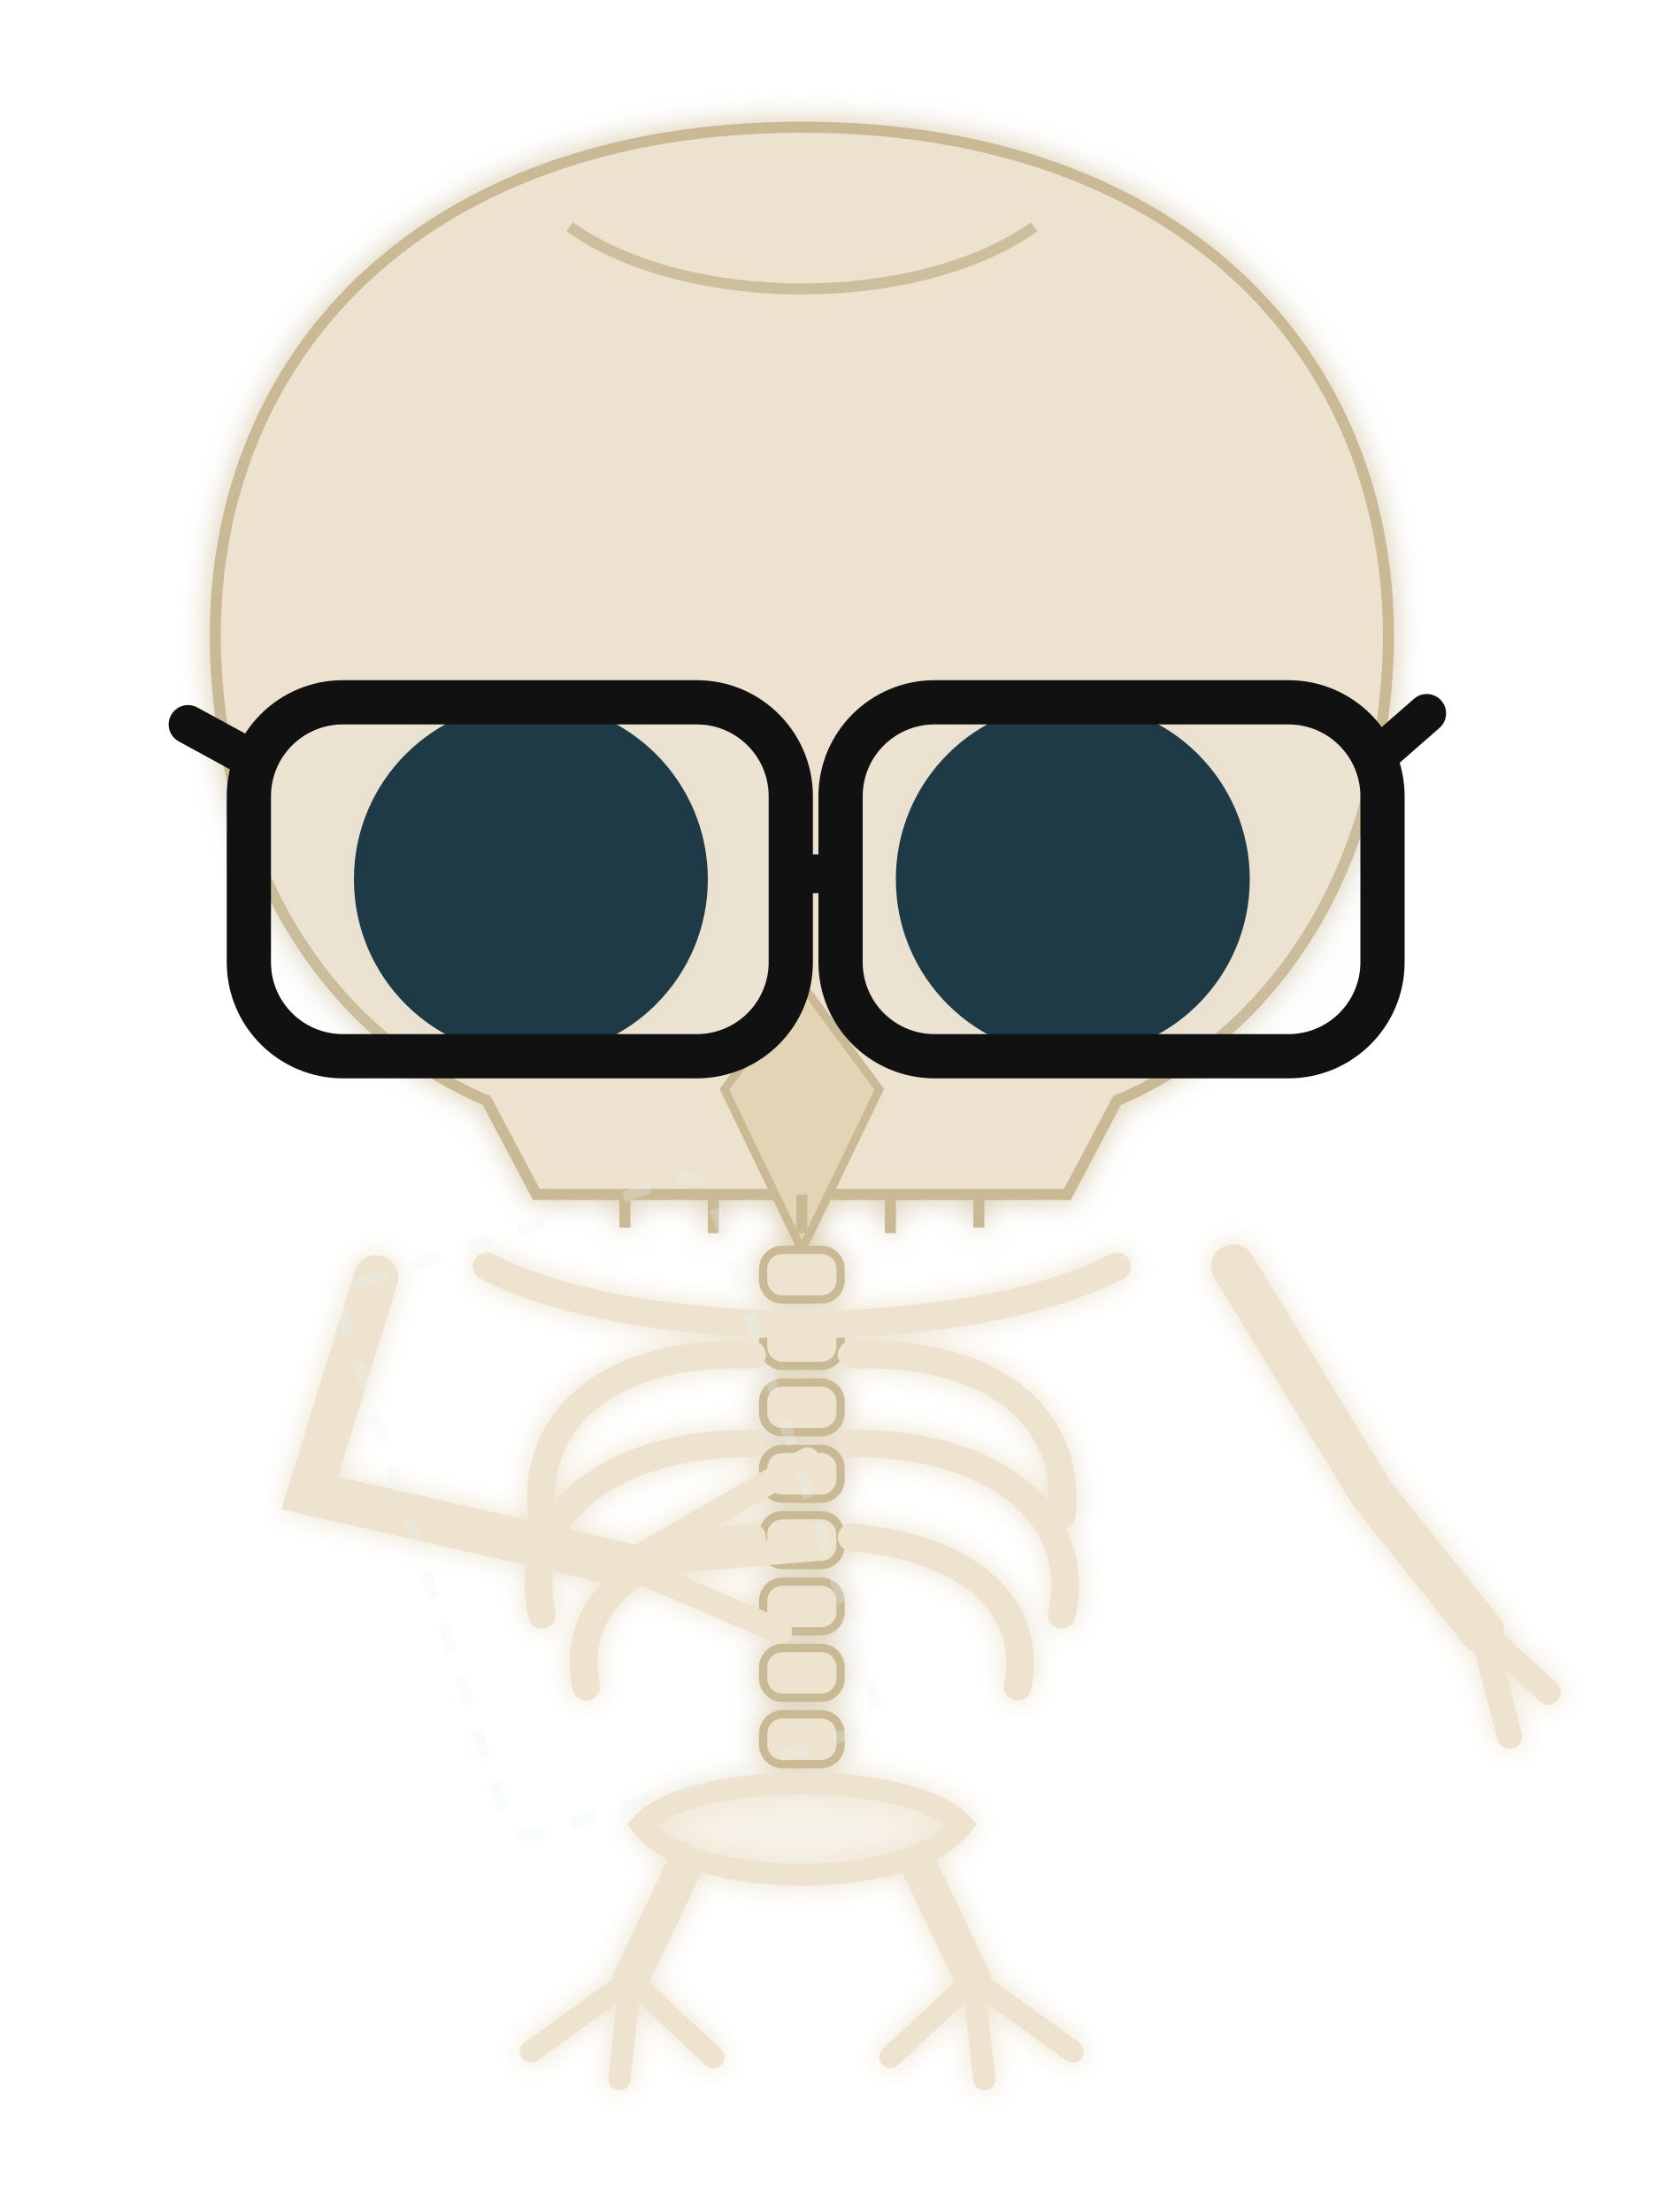
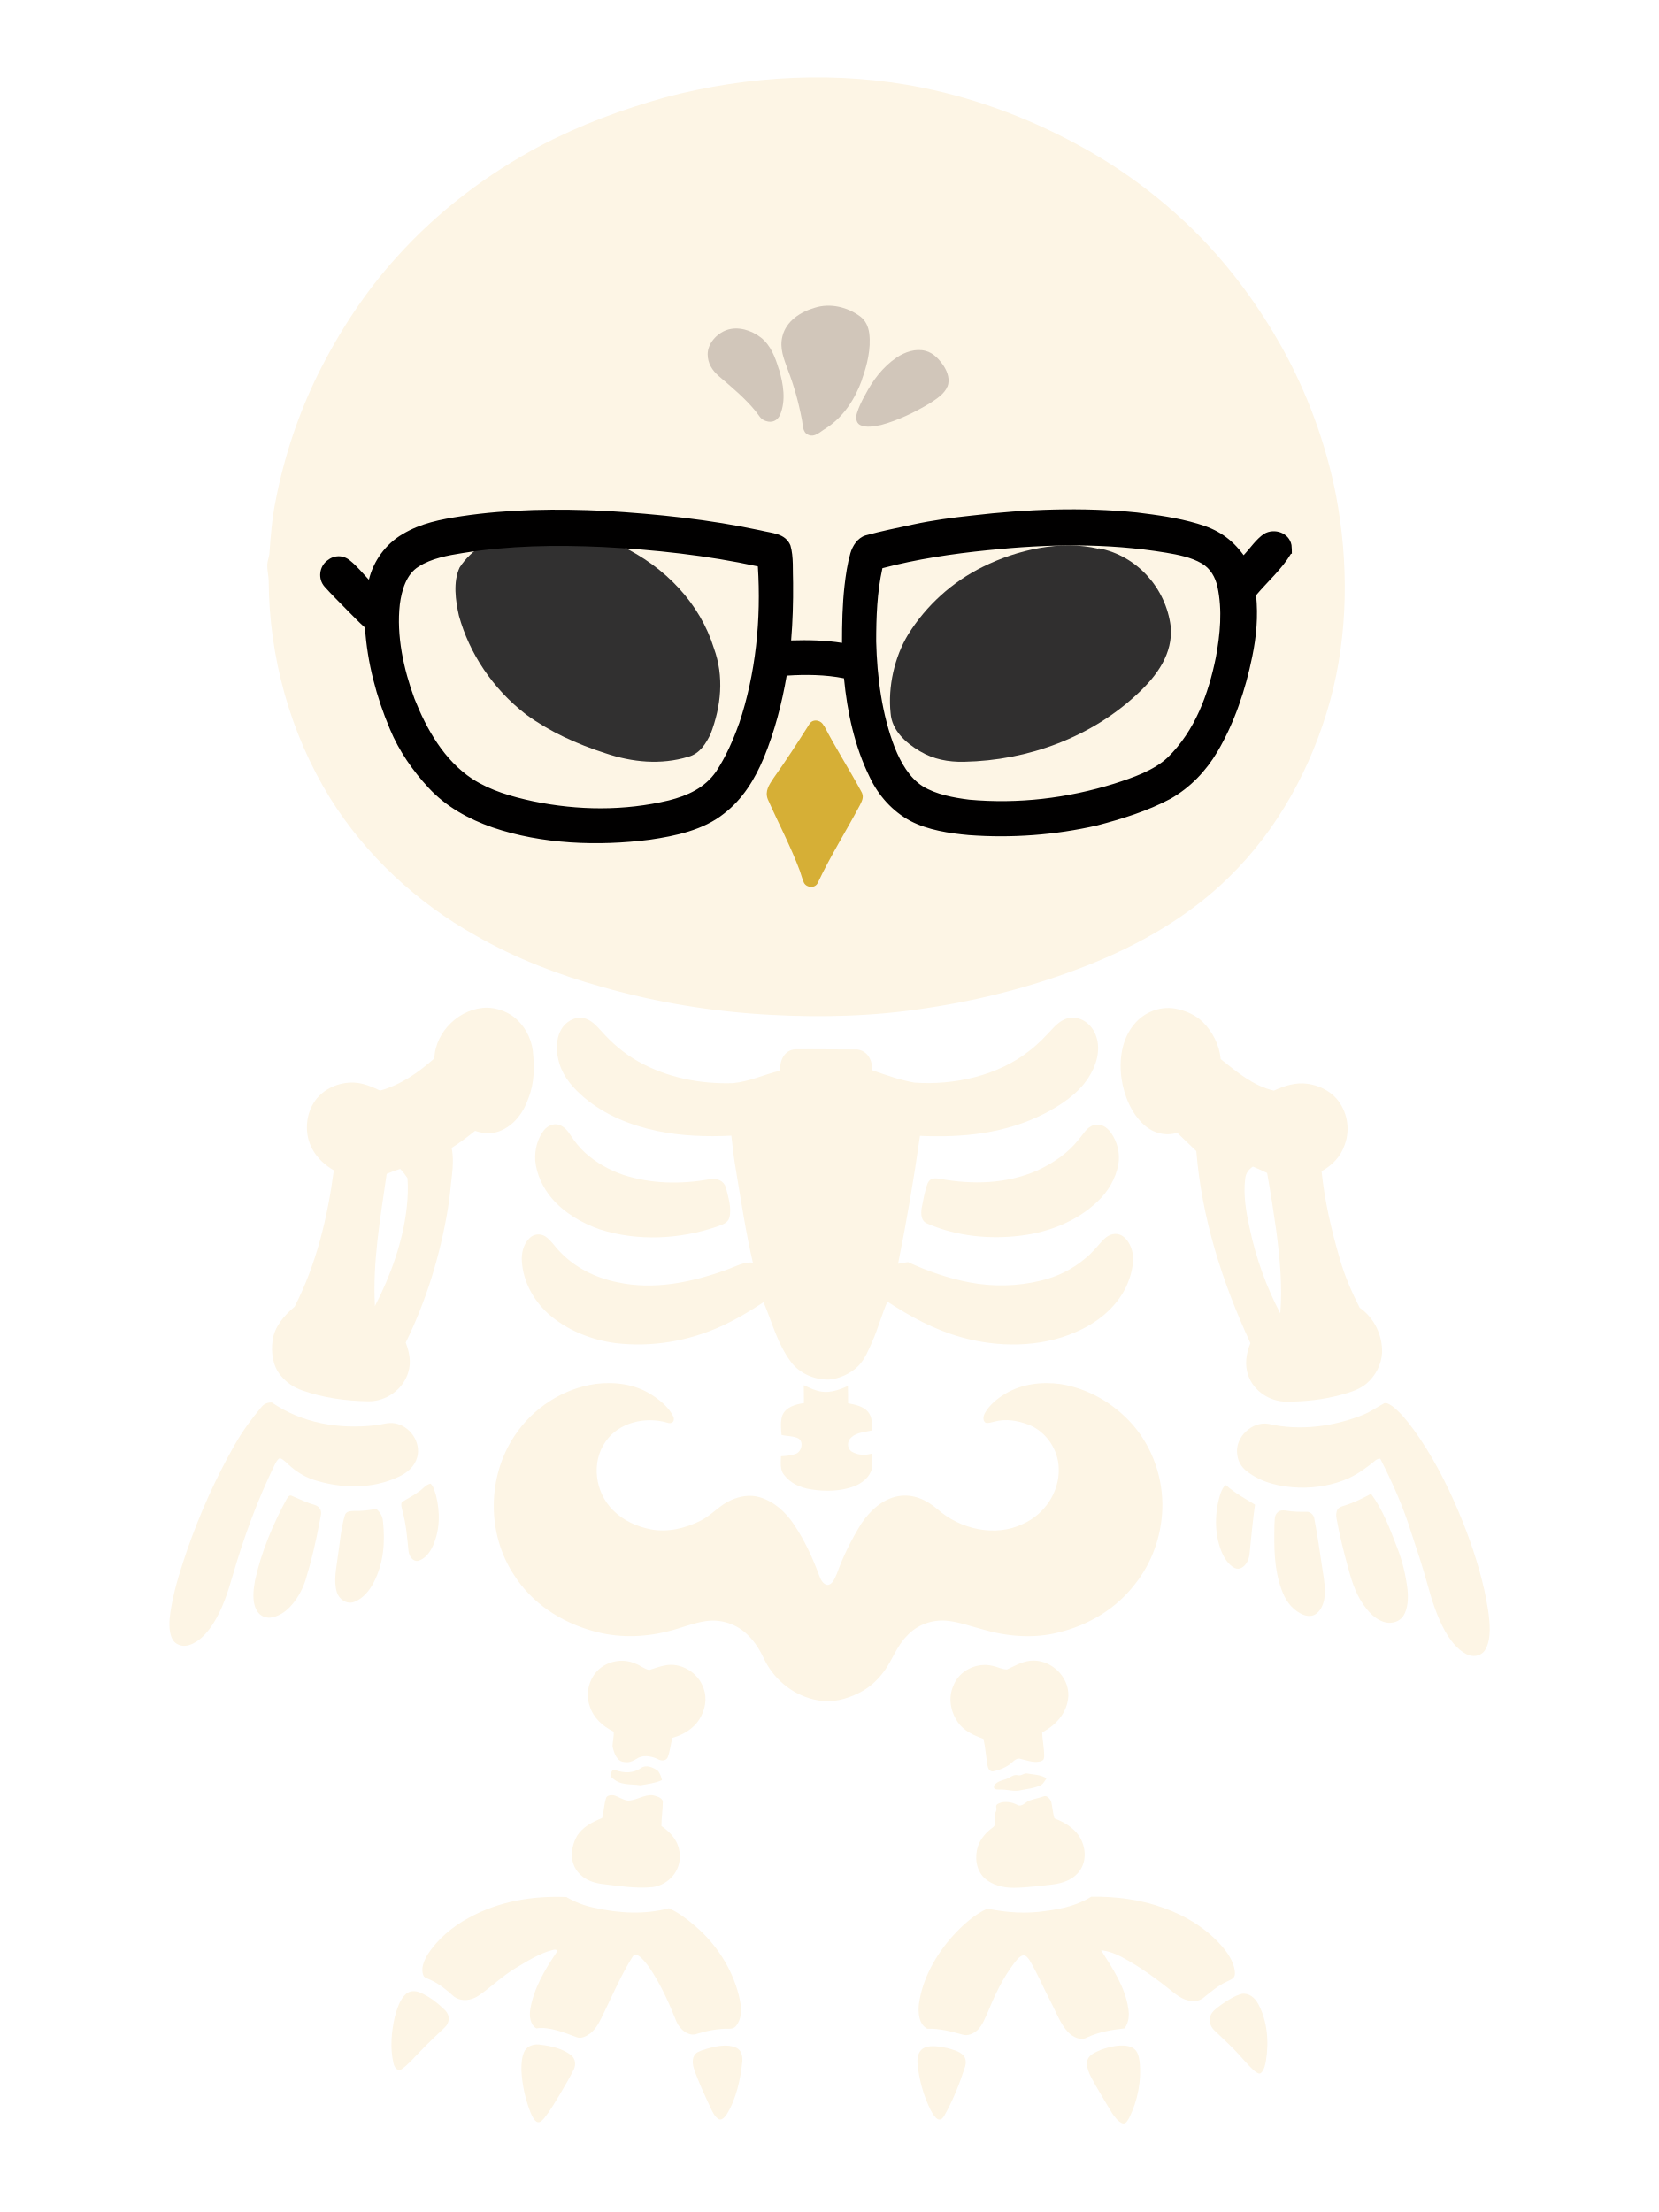
- <svg xmlns="http://www.w3.org/2000/svg" viewBox="0 0 600 800">
-   <defs>
-     <filter id="hglow" x="-20%" y="-20%" width="140%" height="140%">
-       <feGaussianBlur stdDeviation="5" result="b" />
-       <feMerge>
-         <feMergeNode in="b" />
-         <feMergeNode in="SourceGraphic" />
-       </feMerge>
-     </filter>
-   </defs>
-   <g filter="url(#hglow)">
-     <path d="M290 46 C430 46 506 132 502 238 C498 326 452 378 404 398 L386 432 L194 432 L176 398 C128 378 82 326 78 238 C74 132 150 46 290 46 Z" fill="#EDE3CF" fill-opacity=".93" stroke="#C9B994" stroke-width="4" />
-     <path d="M206 82 C248 112 332 112 374 82" fill="none" stroke="#CDBF9E" stroke-width="4" />
-     <circle cx="192" cy="318" r="64" fill="#0d2a38" />
-     <circle cx="388" cy="318" r="64" fill="#0d2a38" />
-     <path d="M290 356 L318 394 L290 452 L262 394 Z" fill="#E2D4B4" stroke="#C9B994" stroke-width="3" />
-     <path d="M226 432 v12 M258 432 v14 M290 432 v14 M322 432 v14 M354 432 v12" stroke="#C9B994" stroke-width="4" />
-     <g fill="#EDE3CF" stroke="#C9B994" stroke-width="3">
-       <rect x="276" y="452" width="28" height="18" rx="7" />
-       <rect x="276" y="476" width="28" height="18" rx="7" />
-       <rect x="276" y="500" width="28" height="18" rx="7" />
-       <rect x="276" y="524" width="28" height="18" rx="7" />
-       <rect x="276" y="548" width="28" height="18" rx="7" />
-       <rect x="276" y="572" width="28" height="18" rx="7" />
-       <rect x="276" y="596" width="28" height="18" rx="7" />
-       <rect x="276" y="620" width="28" height="18" rx="7" />
-     </g>
-     <g fill="none" stroke="#EDE3CF" stroke-linecap="round">
-       <path d="M176 458 C230 486 350 486 404 458" stroke-width="10" />
-       <path d="M272 490 C222 488 192 512 196 548" stroke-width="10" />
-       <path d="M272 522 C220 522 188 548 196 584" stroke-width="10" />
-       <path d="M272 556 C228 560 206 582 212 610" stroke-width="10" />
-       <path d="M308 490 C358 488 388 512 384 548" stroke-width="10" />
-       <path d="M308 522 C360 522 392 548 384 584" stroke-width="10" />
-       <path d="M308 556 C352 560 374 582 368 610" stroke-width="10" />
-       <path d="M136 462 L112 540 L226 566" stroke-width="16" />
-       <path d="M226 566 L292 528 M226 566 L296 560 M226 566 L282 590" stroke-width="9" />
-       <path d="M446 458 L496 540 L536 590" stroke-width="16" />
-       <path d="M536 590 L546 628 M536 590 L560 612" stroke-width="9" />
-       <path d="M232 660 C250 640 330 640 348 660 C330 684 250 684 232 660 Z" stroke-width="8" fill="#EDE3CF" fill-opacity=".3" />
-       <path d="M248 674 L228 716 M332 674 L352 716" stroke-width="13" />
-       <path d="M228 716 L192 742 M228 716 L224 752 M228 716 L258 744 M352 716 L322 744 M352 716 L356 752 M352 716 L388 742" stroke-width="8" />
-     </g>
-   </g>
-   <rect x="150" y="440" width="140" height="210" rx="10" transform="rotate(-18 220 545)" fill="none" stroke="rgba(234,245,242,.28)" stroke-width="4" stroke-dasharray="10 10" />
-   <g fill="rgba(234,245,242,.08)" stroke="#111" stroke-width="16">
-     <rect x="90" y="254" width="196" height="128" rx="34" />
-     <rect x="304" y="254" width="196" height="128" rx="34" />
-   </g>
-   <path d="M286 316 h18 M90 274 l-22 -12 M500 272 l16 -14" stroke="#111" stroke-width="14" stroke-linecap="round" />
+ <svg xmlns="http://www.w3.org/2000/svg" viewBox="254.1 123.7 932.3 1243.1">
+   <path fill-rule="nonzero" fill="rgb(99.2%, 96.1%, 89.8%)" fill-opacity="1" d="M 773 173.1 C 805 179.6 836 191.6 864.4 207.6 C 887.7 220.7 909.1 237.1 927.9 256.1 C 946.2 274.8 961.6 295.9 974.4 318.7 C 988.8 344.6 999.2 372.8 1004.9 402 C 1012.1 439.9 1011.8 480.2 1001.6 517.5 C 991.3 554.7 972.4 589.7 944.7 616.7 C 922.4 638.7 894 654.9 865 666.3 C 836 677.7 805.8 685.6 775 690.2 C 745.9 694.8 716.4 695.6 687 694 C 655.2 692.3 623.6 687.2 593 678.5 C 568.1 671.6 544 662.4 521.5 649.5 C 488.5 631.1 459.6 604.3 439.6 572.2 C 417.1 535.8 405.3 492.7 405.1 450 C 405 447 404.2 444.1 404.3 441 C 404.4 438.9 405.2 437.1 405.5 435 C 406.2 424.9 407 414.9 409 405 C 413.8 380.4 421.7 356.5 432.8 334 C 444.6 310.3 459.3 287.7 477.1 268.1 C 500.1 242.5 527.8 221.5 558.2 205.4 C 580.3 193.8 604 185.1 628 178.4 C 674.9 166 725.4 163.3 773 173.1 " />
+   <path fill-rule="nonzero" fill="rgb(99.2%, 96.1%, 89.8%)" fill-opacity="1" d="M 554.9 776 C 554.5 769.9 556.1 763.5 559.9 758.7 C 561.9 756.4 565.2 754.8 568.2 755.8 C 571.2 756.8 573 759 574.7 761.6 C 577 765.1 579.6 768.5 582.8 771.4 C 588.9 777 596.4 781.2 604.2 783.9 C 620.1 789.1 636.7 789.3 653.1 786.4 C 656.9 785.7 660.7 787.1 662 790.9 C 663.3 796.2 665.4 802.6 664 807.9 C 663.2 811.1 659.8 812 657.1 813 C 636.2 820.2 612.4 821.4 591.2 814.6 C 581.1 811.1 571.1 805.3 564.1 797 C 559.2 791.2 555.6 783.6 554.9 776 " />
+   <path fill-rule="nonzero" fill="rgb(99.2%, 96.1%, 89.8%)" fill-opacity="1" d="M 878.4 760.2 C 882 765.3 883.7 771.8 882.6 778 C 881.1 786.1 876.8 793.4 870.8 799 C 859.3 810 843.5 816.2 827.8 818.1 C 810.4 820.3 791.7 818.5 775.4 811.4 C 771.7 810 771.6 806.3 772 802.9 C 773 798.1 773.7 793.1 775.5 788.5 C 776.9 785.6 779.6 785.7 782.4 786.2 C 800.8 789.5 819.4 789.1 836.8 781.6 C 845.9 777.4 854.3 771.8 860.5 763.8 C 863 761 864.8 757.1 868.8 756 C 872.7 754.8 876.1 757.1 878.4 760.2 " />
+   <path fill-rule="nonzero" fill="rgb(99.2%, 96.1%, 89.8%)" fill-opacity="1" d="M 886.9 847 C 881.1 858.9 870.4 867.3 858.4 872.4 C 838.5 881.1 814.6 881 794 875.1 C 779 870.9 765.7 863.6 752.8 855.2 C 749.6 862.4 747.6 870.2 744.4 877.4 C 742.3 882.2 740.1 887.7 736.4 891.4 C 732.2 895.6 725.9 898.5 720 899 C 712 899.2 703.6 895.7 698.7 889.2 C 690.9 878.8 688.1 867 683.2 855.5 C 675.6 860.6 667.4 865.4 659 869.2 C 640.6 877.5 620.1 880.9 600 878.5 C 586.3 876.7 572.5 871.2 562.1 861.9 C 553.9 854.4 548.3 844.2 547.4 833 C 547 828.2 548.1 823.1 551.6 819.6 C 553.9 817.2 557.6 816.7 560.5 818.5 C 563.7 820.6 566 824.4 568.8 827.2 C 577.4 836.2 588.8 841.8 601 844.3 C 621.6 848.8 642.6 844.4 662.1 837.4 C 666.8 835.8 672.2 832.6 677.2 833.3 C 673.2 816.2 670.7 799.2 667.8 782 C 666.6 775.3 665.8 768.6 665.1 761.9 C 651.3 762.6 637.1 762.1 623.5 759.3 C 608.5 756.1 594.3 750.5 582.4 740.5 C 576.3 735.3 571 729.4 568.5 721.5 C 566.6 715.4 566.2 708.2 569.4 702.4 C 571.7 698.1 577 694.8 582 695.8 C 586.3 696.8 589.1 699.9 591.9 703 C 598 709.9 604.9 715.8 612.9 720.3 C 629 729.3 647.7 733 666 732.4 C 675.5 731.5 683.5 727.5 692.5 725.4 C 692.2 719.8 694.8 713.8 701 713.4 C 712.6 713.3 724.4 713.5 736 713.5 C 741.7 714.3 744.6 719.7 744.1 725.1 C 751.8 727.8 760 730.7 768 732.1 C 790.4 733.7 815.2 728.2 833 713.9 C 837.7 710.3 841.7 706 845.7 701.7 C 848.8 698.4 852.2 695.6 857 695.6 C 863.2 695.7 868.2 700.3 870.1 706 C 872.9 714 870.1 722.8 865.6 729.6 C 859.9 738.4 850.1 744.9 840.9 749.6 C 819 760.7 795.3 763.1 771.1 762 C 767.7 786.1 763.6 810.1 758.8 833.9 C 760.7 833.7 762.5 833.2 764.4 833 C 775.5 838.1 786.9 842.1 799 844.4 C 812.2 846.9 826 846.6 839 843.4 C 848.3 841.2 856.7 837.1 864 830.9 C 867.7 828 870.6 824.3 873.8 820.8 C 876.3 818.1 879.8 816.2 883.5 817.6 C 887.5 819.1 889.9 824 890.6 828 C 891.5 834.4 889.6 841.2 886.9 847 " />
+   <path fill-rule="nonzero" fill="rgb(99.2%, 96.1%, 89.8%)" fill-opacity="1" d="M 589 901.4 C 599.8 900.1 611.2 901.6 620.4 907.6 C 625.1 910.6 630.2 914.8 632.6 920 C 633.4 922.7 631.6 924.1 629 923.2 C 617 919.7 602.1 922.9 594.6 933.6 C 586.1 945.4 588.5 962.4 598.6 972.4 C 604.3 978.2 612.1 981.7 620 983.2 C 629.4 985 639.6 982.5 648 978.2 C 654.4 974.9 658.4 969.6 665 966.7 C 670 964.5 675.6 963.5 681 965.1 C 689.3 967.6 695.7 973.5 700.4 980.6 C 706.3 989.4 710.7 999 714.4 1008.9 C 715.2 1011.1 716.4 1013.9 719 1014.4 C 722.1 1014.3 723.3 1010.4 724.4 1008.1 C 727.9 998.3 732.6 988.9 738.1 980 C 742.9 972.8 750.1 966 759 964.5 C 767.4 963.1 774.8 966.6 781 971.9 C 793.7 983.1 813.4 987.7 829 980.1 C 841.1 974.7 849.5 962.3 849.1 949 C 848.9 938.4 842 928.1 832 924.3 C 825.9 922 819.4 920.9 813 922.6 C 811.4 922.9 809.5 923.8 807.9 923.2 C 806.2 921.9 806.7 919.5 807.6 917.8 C 810.1 913.3 814.6 909.6 819 907 C 828.2 901.4 839.5 900.1 850 901.5 C 865.8 904 880.1 912.4 890.6 924.3 C 902 937.4 907.9 954.8 907.3 972 C 906.7 987.2 901.4 1002.1 891.9 1014 C 881.3 1027.8 865.9 1037 849 1041.1 C 835 1044.7 819.8 1043.4 806 1039.3 C 799.5 1037.6 792.7 1035.1 786 1034.5 C 777.8 1033.8 769.5 1036.8 763.9 1042.9 C 757.9 1048.9 755.8 1056.3 750.9 1063 C 747.2 1068 742.6 1072.2 737 1075 C 729.6 1078.7 721.8 1080.8 713.5 1079.2 C 700.8 1076.9 689.9 1068.5 684 1057 C 681.5 1051.7 678.7 1046.7 674.4 1042.6 C 668.4 1036.5 659.5 1033.5 651 1034.7 C 643.6 1035.7 636.4 1038.9 629 1040.6 C 615.2 1044 600.7 1044.2 587 1040.2 C 569.2 1035.2 553.1 1024.7 543.1 1009 C 527.6 985.7 527.8 953.6 543.4 930.4 C 553.7 914.9 570.5 904 589 901.4 " />
+   <path fill-rule="nonzero" fill="rgb(99.2%, 96.1%, 89.8%)" fill-opacity="1" d="M 705.8 902.1 C 709.1 903.7 712.3 905.3 716 905.8 C 720.9 906.5 726.2 904.6 730.6 902.6 C 730.7 905.9 730.7 909.1 730.7 912.3 C 734.7 913.1 739.1 913.9 741.9 917.1 C 744.4 920.1 744.2 924 744 927.6 C 740.1 928.5 735.5 928.7 732.5 931.5 C 730.1 933.5 730 937.5 732.6 939.4 C 736.1 941.5 740.1 941.7 744 940.6 C 744.2 943.4 744.5 946.3 744.1 949 C 742.9 953.9 738.5 957.3 734 959 C 726.5 961.8 717.8 962 710 960.7 C 703.9 959.8 698.4 957.4 694.6 952.4 C 692.4 949.7 692.9 945.4 693 942.1 C 695.8 941.9 698.9 941.7 701.6 940.6 C 704.6 939.2 705.8 934.3 703 932.2 C 700.2 930.6 696.4 930.9 693.3 930.1 C 693 926.5 692.6 922.4 693.8 919 C 695.9 914.3 701.2 912.9 705.9 912.2 C 705.9 908.8 705.8 905.4 705.8 902.1 " />
+   <path fill-rule="nonzero" fill="rgb(99.2%, 96.1%, 89.8%)" fill-opacity="1" d="M 482.7 802 C 480.6 821.4 473.7 840.4 464.8 857.7 C 463.4 832.8 467.9 808 471.4 783.4 C 473.9 782.3 476.4 781.4 479 780.6 C 480.6 782.2 481.8 783.9 483.1 785.8 C 483.5 791.2 483.3 796.7 482.7 802 M 542.9 695.2 C 538.8 692.1 533.1 690.1 528 690 C 512.8 689.9 498.7 703.3 498.2 718.5 C 489.1 726.5 479.5 733.3 467.7 736.6 C 463.1 734.4 458.1 732.3 453 732.1 C 444.7 731.8 436.2 735.4 431.3 742.1 C 425.7 749.9 425 761 429.6 769.4 C 432.4 774.6 436.7 778.5 441.7 781.4 C 438.2 807.9 431.9 834.1 419.7 858 C 413.9 862.9 408.3 869.2 407.3 877 C 406.3 883.7 407.4 891.7 412.1 897 C 415.2 900.8 419.4 903.5 424 905.1 C 435.8 909.3 448.6 911 461 911.2 C 471 911.4 480.6 904.6 483.5 895 C 485.3 889.3 484.2 883.7 482.1 878.2 C 493.7 854.6 501.5 829 505.8 803 C 506.9 796.7 507.3 790.4 508.1 784 C 508.7 779 508.9 773.7 507.9 768.8 C 512.5 765.9 516.8 762.6 521.1 759.2 C 526 760.9 531.2 761.1 536 758.9 C 543.5 755.4 548.4 748.7 551 741 C 554.5 732.3 554.5 723.2 553.5 714 C 552.5 706.6 548.7 699.8 542.9 695.2 " />
+   <path fill-rule="nonzero" fill="rgb(99.2%, 96.1%, 89.8%)" fill-opacity="1" d="M 418 964.3 C 421 965.5 423.9 967 427 968.1 C 429.1 969.1 432.4 969.3 433.7 971.3 C 435.4 973.5 434.1 976.1 433.8 978.5 C 431.7 989.8 429.1 1001 425.7 1012 C 423.9 1017.4 420.9 1022.8 416.9 1026.9 C 414 1029.9 410.2 1032.3 406 1032.8 C 402.6 1033.1 399.4 1031.2 398 1028 C 395.7 1023.3 396.5 1017 397.4 1012 C 400.9 995.9 407.4 980.5 415.2 966.1 C 416 965.1 416.5 963.7 418 964.3 " />
+   <path fill-rule="nonzero" fill="rgb(99.2%, 96.1%, 89.8%)" fill-opacity="1" d="M 465.5 971.6 C 467.6 973.4 469.1 975.7 469.3 978.5 C 470.6 990.3 469.7 1002.3 464.1 1013 C 461.7 1017.7 458.1 1022.1 453 1024 C 448.9 1025.4 444.6 1022.5 443.4 1018.5 C 441.4 1012 443.2 1004.6 444 998 C 445.2 990.4 445.7 982.3 448 975 C 448.8 972.9 451.1 972.9 453 972.8 C 457.2 972.9 461.4 972.5 465.5 971.6 " />
+   <path fill-rule="nonzero" fill="rgb(99.2%, 96.1%, 89.8%)" fill-opacity="1" d="M 496.1 957.5 C 497.8 959 498.4 961.9 499.1 964 C 501.5 973.4 501.4 983.4 497.4 992.4 C 495.8 996 493 999.9 488.9 1000.9 C 485.9 1001.2 484.1 998.2 483.7 995.5 C 482.9 987.9 482.4 980.4 480.3 973 C 480 971.4 479.2 969.4 479.9 967.9 C 482.9 965.9 486.2 964.4 489.1 962.2 C 491.4 960.9 493.5 957.8 496.1 957.5 " />
+   <path fill-rule="nonzero" fill="rgb(99.2%, 96.1%, 89.8%)" fill-opacity="1" d="M 406.9 911.9 C 424 923.6 444.7 927 465 924.7 C 468.7 924.3 472.4 922.9 476 923.6 C 484.4 925 490.8 934.1 488.6 942.5 C 487.1 948 482.9 951.4 478 953.7 C 462.8 960.7 445.7 960.3 430 955.2 C 424.1 953.2 419.1 949.7 414.7 945.3 C 413.7 944.6 412.4 943.1 411.1 943.3 C 410 943.9 409.2 945.5 408.6 946.6 C 398.8 966.6 391.1 987.6 384.9 1009 C 382.2 1018.4 379 1028.4 373.6 1036.6 C 370.8 1040.9 367.1 1045.2 362.4 1047.4 C 359.5 1048.8 356.4 1049.2 353.5 1047.5 C 351.1 1046.1 350.2 1043.5 349.7 1041 C 348.8 1036.2 349.6 1030.8 350.5 1026 C 352.4 1015.3 355.9 1004.7 359.4 994.4 C 366.5 974.2 375.2 954.6 385.8 936 C 390.2 928.2 395.5 921 401.2 914.2 C 402.7 912.5 404.6 911.8 406.9 911.9 " />
+   <path fill-rule="nonzero" fill="rgb(99.2%, 96.1%, 89.8%)" fill-opacity="1" d="M 973.6 861.8 C 965.7 846.8 959.9 830.6 956.4 814 C 954.4 805 952.7 795.2 953.9 786 C 954.2 783 955.8 780.9 958.2 779.3 C 961 780.4 963.5 781.6 966.2 782.9 C 968.1 793.6 969.8 804.3 971.3 815 C 973.3 830.4 974.9 846.3 973.6 861.8 M 1018.2 858.6 C 1013.7 849.7 1009.7 840.6 1007 831 C 1002.3 815 998.5 798.5 996.8 781.9 C 1002.8 778.6 1007.6 773.6 1009.8 767 C 1013.1 758.2 1011.2 748 1005.1 741 C 1001 736.4 994.9 733.6 989 732.8 C 982.4 731.8 975.9 733.9 970 736.6 C 958.4 734 949.2 726.1 940.1 718.9 C 939.4 711.1 935.6 703.5 930 698 C 925.8 693.9 920.2 691.6 914.5 690.5 C 905.9 689 896.9 692.6 891.4 699.4 C 884.4 707.8 882.9 719.5 884.4 730 C 885.8 739.4 889.9 749.5 897.1 755.9 C 902.2 760.5 909 762.3 915.7 760.3 C 919.3 763.7 922.8 767.2 926.4 770.6 C 929.5 808.4 940.9 844.1 956.8 878.5 C 954.4 884.5 953.4 890.8 955.7 897 C 958.9 905.7 967.9 911.4 977 911.4 C 987.5 911.4 997.9 910.3 1008 907.5 C 1013 906.1 1018.1 904.6 1022.1 901.2 C 1027.1 896.9 1030.4 890.6 1030.8 884 C 1031.1 874.1 1026.4 864.3 1018.2 858.6 " />
+   <path fill-rule="nonzero" fill="rgb(99.2%, 96.1%, 89.8%)" fill-opacity="1" d="M 972.4 973.3 C 974.5 971.6 978.4 973.1 981 973.1 C 983.7 973.4 986.3 973.2 989 973.3 C 990.6 973.5 992.1 974.9 992.6 976.5 C 994.4 985.9 995.8 995.4 997.2 1005 C 998.1 1010.7 999.3 1017.3 998.2 1023 C 997.5 1026.1 995.9 1029.5 993 1031.1 C 990.4 1032.5 987.3 1031.7 984.9 1030.4 C 979.5 1027.5 976.3 1022.6 974.3 1017 C 970 1005.1 970.1 993.4 970.3 981 C 970.6 978.2 969.9 975.3 972.4 973.3 " />
+   <path fill-rule="nonzero" fill="rgb(99.2%, 96.1%, 89.8%)" fill-opacity="1" d="M 1024.4 963.3 L 1024.6 963.2 C 1031.1 971.9 1035.3 983 1039.1 993 C 1042.2 1000.7 1044.1 1008.8 1045.1 1017 C 1045.6 1021.8 1045.4 1027.7 1042.7 1031.9 C 1040.6 1035 1036.6 1036.2 1033 1035.5 C 1028.6 1034.6 1024.9 1031.4 1022.1 1027.9 C 1016.6 1021.1 1014 1013.3 1011.8 1005 C 1009.2 995.8 1006.9 986.4 1005.2 977 C 1004.9 975.3 1004.9 973.5 1005.8 971.9 C 1006.8 970.5 1008.5 970.2 1010 969.7 C 1015.1 968.1 1019.7 965.8 1024.4 963.3 " />
+   <path fill-rule="nonzero" fill="rgb(99.2%, 96.1%, 89.8%)" fill-opacity="1" d="M 943.1 958.3 C 948 962.8 953.7 965.8 959.4 969.3 C 958.3 976.8 957.6 984.4 956.8 992 C 956.4 995.6 956.6 999.3 954.4 1002.4 C 952.9 1004.5 950.6 1006.1 948 1004.9 C 944.3 1003 942 999.1 940.5 995.5 C 936.4 985.2 936.7 973.4 940 963 C 940.7 961.3 941.4 959.2 943.1 958.3 " />
+   <path fill-rule="nonzero" fill="rgb(99.2%, 96.1%, 89.8%)" fill-opacity="1" d="M 1032 912.3 C 1033.6 911.8 1035.6 913.3 1036.9 914.2 C 1041.3 917.7 1045 922.3 1048.3 926.8 C 1058.6 940.9 1066.9 956.9 1073.7 973 C 1079.7 987.2 1084.8 1002 1088.2 1017 C 1089.8 1024.5 1091.3 1032.3 1091.3 1040 C 1091.2 1043.8 1090.6 1048.2 1088.4 1051.4 C 1085.9 1054.7 1081.5 1055.1 1078 1053.2 C 1072.8 1050.5 1068.8 1045 1066 1040 C 1061.6 1031.9 1058.7 1022.9 1056.3 1014 C 1053.6 1004.2 1050.4 994.6 1047.2 985 C 1042.8 970.7 1036.6 956.8 1029.8 943.5 C 1028.9 943.4 1028 943.7 1027.2 944.3 C 1022.5 948.2 1017.7 951.8 1012.1 954.4 C 1003.4 958.3 993.6 960 984 959.7 C 973.5 959.3 963 957 954.6 950.4 C 951.6 948 949.8 944.8 949.4 941 C 948 931.5 957.6 922.3 967 923.9 C 984.6 928 1003.9 925.4 1020.6 918.6 C 1024.6 916.9 1028.1 914.4 1032 912.3 " />
+   <path fill-rule="nonzero" fill="rgb(99.2%, 96.1%, 89.8%)" fill-opacity="1" d="M 599 1132.6 C 601.6 1133.3 604.2 1135.3 607 1135.6 C 611.5 1135.6 616.4 1132 621 1132.6 C 622.9 1133.1 626.1 1133.8 626.6 1136 C 626.6 1140.6 625.8 1145.3 625.8 1149.9 C 631.4 1153.7 635.8 1158.9 636.1 1166 C 636.8 1175.1 629.8 1182.9 621 1184.2 C 611.5 1185.2 601.4 1183.5 592 1182.4 C 586.2 1181.6 580.9 1179.2 577.7 1174.1 C 574.2 1168.5 575.2 1160.9 578.4 1155.4 C 581.7 1150.3 587 1147.6 592.5 1145.4 C 593.5 1141.8 593.5 1138 594.6 1134.5 C 594.9 1132.6 597.4 1132.4 599 1132.6 " />
+   <path fill-rule="nonzero" fill="rgb(99.2%, 96.1%, 89.8%)" fill-opacity="1" d="M 614.2 1117.4 C 617.2 1115.1 621.4 1117 624 1119 C 625 1120.5 625.8 1122.3 626.1 1124.1 C 622.4 1125.8 618 1126.3 614 1127 C 607.9 1126.1 603 1127.3 598.1 1122.8 C 596.3 1121.8 597.9 1117.2 600 1118.5 C 604.9 1120.2 609.8 1120.3 614.2 1117.4 " />
+   <path fill-rule="nonzero" fill="rgb(99.2%, 96.1%, 89.8%)" fill-opacity="1" d="M 611.1 1058.6 C 613.8 1059.5 616.2 1061.7 619 1062.2 C 621.9 1061.3 624.6 1060.2 627.5 1059.7 C 636.7 1057.6 646.6 1063.7 649.5 1072.5 C 651.7 1078.5 650.3 1084.8 647.1 1090 C 643.7 1095.3 638 1098.7 632 1100.3 C 631 1103.8 630.7 1107.6 629.4 1111.1 C 628.6 1113.2 626.3 1113.4 624.4 1112.6 C 621.2 1110.9 616.6 1109.8 613.1 1111.4 C 610.4 1112.9 608.3 1114.5 605 1113.9 C 600.6 1113.7 599.1 1108.6 598.3 1105 C 598.5 1102.3 599.1 1099.6 599 1096.9 C 592.8 1093.8 587.7 1089.3 585.5 1082.5 C 582.8 1074.9 585.4 1065.7 591.9 1060.8 C 597.4 1056.8 604.9 1055.8 611.1 1058.6 " />
+   <path fill-rule="nonzero" fill="rgb(99.2%, 96.1%, 89.8%)" fill-opacity="1" d="M 490.5 1243.6 C 495.7 1245.9 500.4 1249.6 504.4 1253.6 C 507.1 1256.4 506.8 1260.4 504.1 1263 C 499.3 1267.6 494.4 1272.1 489.9 1276.9 C 486.6 1280.2 483.5 1284 479.7 1286.6 C 477.1 1287.9 475.6 1285.1 475.2 1283 C 473.2 1274.6 474.1 1265.4 476 1257 C 477.2 1252.7 478.8 1247.3 482.2 1244.3 C 484.6 1242.2 487.7 1242.4 490.5 1243.6 " />
+   <path fill-rule="nonzero" fill="rgb(99.2%, 96.1%, 89.8%)" fill-opacity="1" d="M 558 1272.8 C 563.8 1273.5 570.5 1275 575.2 1278.8 C 577.5 1280.8 577.8 1283.9 576.6 1286.6 C 574.2 1291.4 571.4 1296.2 568.6 1300.9 C 565.9 1305.3 563.3 1309.9 560 1314 C 559 1315.1 557.6 1316.9 555.9 1316.2 C 554.1 1315.2 553.1 1312.8 552.3 1311 C 549.3 1303.5 547.5 1295.1 547.1 1287 C 547.1 1283.4 547.3 1279.1 549.1 1276 C 550.9 1273.1 554.8 1272.2 558 1272.8 " />
+   <path fill-rule="nonzero" fill="rgb(99.2%, 96.1%, 89.8%)" fill-opacity="1" d="M 656.5 1273.8 C 660.2 1273.1 664.7 1272.9 668.1 1274.6 C 670.9 1276.1 671.4 1279.1 671.3 1282 C 670.2 1292.4 667.9 1303.2 662.4 1312.1 C 661.4 1313.4 659.9 1315.4 658.1 1314.7 C 655.7 1313.3 654.4 1310.3 653.3 1308 C 650 1300.8 646.5 1293.5 644 1286 C 643.1 1282.8 642.9 1279.1 646 1277.1 C 649.2 1275.4 653 1274.6 656.5 1273.8 " />
+   <path fill-rule="nonzero" fill="rgb(99.2%, 96.1%, 89.8%)" fill-opacity="1" d="M 572.4 1189.8 C 577.2 1192.6 582.5 1194.7 588 1195.8 C 601.7 1198.9 616.3 1199.8 630 1196.1 C 635.2 1198.4 640 1202 644.3 1205.7 C 656.4 1215.8 665.4 1229.7 669.3 1245 C 670.6 1250.5 671.6 1256.3 668.4 1261.3 C 667.3 1263.1 666.1 1263.8 664 1263.8 C 657.8 1263.7 651.9 1264.8 646 1266.6 C 641.2 1268.6 636.1 1264.1 634.3 1259.9 C 630.6 1250.6 626.6 1241.5 621.3 1232.9 C 619.2 1229.5 616.8 1226 613.7 1223.3 C 612.2 1222.2 610.7 1221.4 609.5 1223.5 C 603.4 1233.2 598.6 1244.3 593.6 1254.6 C 591.5 1258.8 589.5 1263.7 585.6 1266.6 C 583.5 1268.1 580.6 1269.6 578 1268.5 C 571.2 1266 562.9 1262.5 555.5 1263.6 C 552 1261.5 551.5 1256.6 552.1 1253 C 554 1241.2 560.2 1230.8 566.8 1221 C 568 1219.1 565.7 1219.2 564.5 1219.6 C 557.3 1221.4 550.3 1225.9 543.9 1229.7 C 536.4 1234.2 530.2 1240.3 523.1 1245.2 C 518.9 1248 513.4 1248.8 509.2 1245.7 C 505.1 1242 501 1238.6 495.9 1236.3 C 494.7 1235.7 492.7 1235.3 492.1 1234 C 490.4 1230.1 492.3 1225.7 494.3 1222.3 C 499.9 1213.5 508.4 1206.4 517.5 1201.5 C 534.4 1192.2 553.3 1189 572.4 1189.8 " />
+   <path fill-rule="nonzero" fill="rgb(99.2%, 96.1%, 89.8%)" fill-opacity="1" d="M 841 1133.1 C 842.6 1132.7 844.2 1134.7 844.8 1136 C 845.6 1139.1 845.7 1142.5 846.7 1145.6 C 852.1 1147.7 857.2 1150.6 860.5 1155.5 C 864.3 1161.3 865 1169.2 860.9 1175 C 857.4 1179.9 851.8 1181.9 846 1182.7 C 838.7 1183.5 831.4 1184.5 824 1184.6 C 818.1 1184.7 811.4 1183.1 807.1 1178.9 C 802.6 1174.4 801.8 1167.4 803.6 1161.5 C 805.2 1156.8 808.4 1153.3 812.4 1150.4 C 814.5 1148.5 812.1 1144.3 813.7 1142 C 814.1 1141.1 814.2 1140.1 813.9 1139 C 813.8 1137.4 815.9 1137 817 1136.6 C 820.1 1136 823.2 1136.6 826 1138.1 C 828.5 1139.3 830.4 1136.4 832.5 1135.6 C 835.3 1134.6 838.2 1134.1 841 1133.1 " />
+   <path fill-rule="nonzero" fill="rgb(99.2%, 96.1%, 89.8%)" fill-opacity="1" d="M 826 1121.3 C 828 1121.8 829.1 1120.4 830.9 1120.3 C 834.6 1121 839 1120.9 842.2 1123.1 C 841.1 1124.8 840.1 1126.7 838.1 1127.4 C 834.9 1128.6 831.4 1129.1 828 1129.7 C 824 1130.8 820.2 1129.2 816 1129.4 C 814.2 1129.3 811.9 1129.6 812.9 1126.9 C 814.6 1124.8 817 1124.3 819.5 1123.5 C 821.9 1122.7 823.4 1120.8 826 1121.3 " />
+   <path fill-rule="nonzero" fill="rgb(99.2%, 96.1%, 89.8%)" fill-opacity="1" d="M 833 1057 C 844.2 1055.8 855 1065.6 854.5 1077 C 853.8 1086.4 847.7 1093 839.8 1097.3 C 839.9 1101.9 841 1106.4 840.9 1111 C 840.8 1112.6 840.1 1113.2 838.6 1113.6 C 834.5 1114.5 830.8 1112.8 827 1112 C 825.4 1111.9 824.1 1113 823 1114 C 820.1 1116.8 815.9 1118.4 812 1119.2 C 810.1 1119.1 809.4 1117.6 809.1 1116 C 808.2 1111 807.9 1105.9 806.8 1100.9 C 801.2 1098.9 796 1096.6 792.4 1091.6 C 788.3 1085.6 786.8 1077.8 789.9 1071 C 793.1 1062.4 803.3 1057.7 812 1059.9 C 814.6 1060.4 817.3 1061.9 820 1061.9 C 824.4 1059.9 828.1 1057.6 833 1057 " />
+   <path fill-rule="nonzero" fill="rgb(99.2%, 96.1%, 89.8%)" fill-opacity="1" d="M 774 1274.3 C 777.8 1272.9 782.6 1273.9 786.5 1274.7 C 789.4 1275.5 793.2 1276.4 795.4 1278.7 C 797 1280.4 797.1 1282.7 796.5 1285 C 793.4 1294.6 789.7 1304 784.7 1312.8 C 783.9 1314 783 1315.3 781.2 1314.7 C 779.5 1313.8 778.3 1311.6 777.3 1309.9 C 773.1 1301.6 770.5 1292.3 769.7 1283 C 769.5 1279.4 770.4 1275.7 774 1274.3 " />
+   <path fill-rule="nonzero" fill="rgb(99.2%, 96.1%, 89.8%)" fill-opacity="1" d="M 890 1274.2 C 893.3 1275.7 894 1278.8 894.5 1282 C 895.7 1292.9 893.5 1304.1 888.7 1313.9 C 887.9 1315.2 886.9 1317.4 885 1317 C 882.4 1316.1 880.4 1313.2 878.9 1311 C 875.9 1306.1 873 1301 870 1296 C 867.9 1292 864.2 1286.6 865.1 1282 C 865.8 1278.3 869.9 1277 872.9 1275.6 C 878 1273.8 884.9 1272.1 890 1274.2 " />
+   <path fill-rule="nonzero" fill="rgb(99.2%, 96.1%, 89.8%)" fill-opacity="1" d="M 952 1244.2 C 956.1 1243.6 959.4 1246.5 961.2 1249.9 C 966.4 1259.5 967.3 1271.4 965.5 1282 C 965.1 1284.2 964.5 1287.1 962.7 1288.7 C 961.7 1289.6 960.1 1288.2 959.3 1287.7 C 955 1284 951.6 1279.4 947.6 1275.4 C 944 1271.7 940.1 1268.2 936.4 1264.6 C 934.2 1262.4 933.3 1259.3 934.4 1256.4 C 935.4 1253.8 938.2 1252 940.3 1250.4 C 943.9 1247.9 947.8 1245.3 952 1244.2 " />
+   <path fill-rule="nonzero" fill="rgb(99.2%, 96.1%, 89.8%)" fill-opacity="1" d="M 867.4 1189.6 C 881.1 1189.4 895.1 1191.2 908 1195.9 C 920.7 1200.4 932.9 1207.9 941.6 1218.4 C 944.9 1222.3 948.2 1227.8 948.1 1233 C 948 1235.8 945.4 1236.3 943.4 1237.4 C 938.3 1239.7 934.3 1243.4 929.9 1246.8 C 925.1 1250 918.9 1247.6 914.7 1244.3 C 905.1 1236.6 895.4 1229.3 884.5 1223.5 C 880.9 1221.6 876.9 1220.1 872.9 1219.7 C 879.2 1229.6 886.3 1240.2 888.1 1252 C 888.9 1256.1 888.5 1260.2 886.1 1263.6 C 878.8 1264.4 871.7 1265.6 865 1268.7 C 861.4 1270.8 856.9 1268.4 854.3 1265.7 C 849.9 1261 847.5 1254.1 844.5 1248.5 C 840.5 1240.8 837.1 1232.7 832.7 1225.3 C 831.8 1224.1 830.8 1222.4 829 1222.6 C 826.9 1223.1 825.3 1225.4 824 1227 C 817.7 1235.3 813.3 1244.5 809.4 1254.1 C 807.8 1257.5 806.3 1261.8 803.5 1264.5 C 801.3 1266.5 798 1268.1 795 1267.1 C 788.5 1265.3 782.1 1263.6 775.2 1263.8 C 770.4 1261.3 770 1254.8 770.5 1250 C 772.4 1235.8 780.1 1222.1 789.6 1211.6 C 795.1 1205.6 801.6 1199.6 809 1196.3 C 820 1198.6 831 1199.3 842 1197.6 C 851.1 1196.4 859.6 1194.4 867.4 1189.6 " />
+   <path fill-rule="nonzero" fill="rgb(83.9%, 68.6%, 21.2%)" fill-opacity="1" d="M 717.3 531.7 C 723.7 544.1 731.3 555.9 738 568.3 C 739.8 571.2 738.8 573.3 737.4 576.1 C 729.6 590.8 720.8 604.7 713.7 619.8 C 712.2 623.1 707.4 622.7 705.9 619.8 C 704.9 617.6 704.4 615.3 703.6 613.1 C 698.5 599.4 691.5 586.2 685.6 572.9 C 683.8 568.3 686.3 564.8 688.8 561 C 695.9 551.1 702.5 540.8 709.1 530.4 C 711.1 527.4 715.8 528.4 717.1 531.7 Z M 717.3 531.7 " />
+   <path fill-rule="nonzero" fill="rgb(19.2%, 18.8%, 18.8%)" fill-opacity="1" d="M 602.8 429.8 C 585.6 421.6 563.2 416.9 543.9 422 C 531.2 424.9 518.8 432.6 512.4 442.6 C 508.6 450.7 510.1 461.3 512 469.7 C 517.8 490.8 531 510.8 549.7 525.2 C 562.8 534.8 578.3 541.9 594.3 547 C 609.4 552.1 625.4 553.7 640.9 549 C 647.6 547.2 650.9 541.3 653.4 536.3 C 659.4 520.6 661.1 503.9 655.3 488 C 647.6 463.1 628.3 442.4 602.6 430.2 Z M 602.8 429.8 " />
+   <path fill-rule="nonzero" fill="rgb(18.8%, 18.4%, 18.4%)" fill-opacity="1" d="M 871.5 432.1 C 850.2 427.1 825.9 432.6 806.5 442.2 C 789.2 450.7 774.6 464 764.5 480.2 C 756.8 492.8 753 509.8 754.6 524.5 C 755.3 534.2 763.1 541.2 771.1 545.9 C 778.6 550.4 787.1 552 795.9 551.8 C 831.9 551.1 867.5 538 893.7 513.3 C 904.3 503.4 913.4 491 912 475.7 C 909.3 454.2 893.1 435.9 871.4 431.8 Z M 871.5 432.1 " />
+   <path fill-rule="nonzero" fill="rgb(0.4%, 0%, 0%)" fill-opacity="1" d="M 937.4 493.1 C 933.2 513.8 925.7 534.3 910.4 549.3 C 902.5 556.8 890.5 560.8 880.3 564.1 C 853.9 572.3 826.4 575.6 798.8 573.1 C 790.1 572 780.2 570.2 772.7 565.6 C 765.1 560.8 760.3 552.1 757 544 C 749.7 525.3 747 504.2 746.5 484.2 C 746.5 470.6 747 456.5 750 443 C 769.3 437.9 789.4 434.9 809.3 432.9 C 842.9 429.4 876.1 428.8 909.4 434.3 C 916 435.4 923.6 436.9 929.4 440.3 C 934.4 443.2 937.1 448.1 938.3 453.5 C 941.1 466.7 939.8 480 937.4 493.1 M 669.4 530.4 C 666.1 539.7 662 549 656.6 557.2 C 650.2 566.5 640.6 570.8 630 573.5 C 604.9 579.5 578.9 579.2 553.7 574 C 541.7 571.4 529.9 568.1 519.5 561.4 C 503.7 550.9 493.9 533.7 487 516.3 C 480.9 499.7 476.8 480.9 478.8 463.3 C 479.8 455.6 482.4 446.3 489.4 442.1 C 496.5 437.5 505.9 435.8 514.1 434.5 C 540.2 430.3 566.3 429.9 592.7 431.1 C 622 432.6 651.4 435.8 680 442 C 681.9 471.7 678.9 502.2 669.4 530.5 Z M 980.1 434.9 C 980.1 433.3 980.1 431.7 979.9 430 C 978.6 423.1 970.3 420.3 964.5 423.7 C 960 426.7 956.7 431.8 953 435.7 C 946.1 426.3 938.3 421.2 927.1 418 C 916 414.7 904.4 413.1 893 411.7 C 862.5 408.6 830.9 409.8 800.5 413.4 C 789.2 414.6 778.1 416.1 767 418.5 C 758.2 420.4 749.2 422.2 740.5 424.6 C 736 426 733.2 430.5 732 434.6 C 730.3 440.6 729.4 446.8 728.7 452.9 C 727.5 463.6 727.3 474.4 727.3 485 C 717.9 483.5 708.3 483.3 698.7 483.6 C 699.6 472.9 699.9 462.1 699.8 451.3 C 699.5 444.4 700.2 436.7 698.3 430.2 C 695.4 423.3 687.9 423.4 681.6 421.8 C 652.7 415.6 623.7 412.6 594.2 410.8 C 567.5 409.5 539.9 409.8 513.4 413.8 C 501.7 415.6 490.6 417.7 480.3 423.9 C 470.9 429.4 464 438.8 461.4 449.5 C 458 445.9 454.7 441.8 450.8 438.7 C 447 435.5 441.9 435.5 438 438.7 C 433.5 442.1 432.6 449 436.5 453.4 C 440.6 458 445.1 462.4 449.3 466.7 C 452.6 470 455.7 473.3 459.2 476.4 C 460.5 496.1 465.6 515.4 473.2 533.4 C 478.3 545.7 486 556.8 495 566.5 C 504.7 577 517.4 584 530.9 588.7 C 558.8 598.2 590.3 599.3 619.3 595.6 C 633.7 593.5 649.4 590.2 661 580.9 C 671.5 572.8 678.2 561.8 683.3 549.7 C 689.4 534.9 693.5 519.1 696.2 503.4 C 706.8 502.7 717.9 502.8 728.4 504.9 C 730.2 523.8 734.4 543.3 742.8 560.3 C 747.7 570.8 755.7 579.7 765.8 585.1 C 775.6 590.2 787.6 592 798.5 593 C 822.6 594.8 847 593 870.6 587.6 C 884.7 583.9 899 579.5 911.9 572.6 C 923 566.3 931.8 557.1 938.3 546.1 C 947.9 529.8 954 511.4 957.8 492.9 C 960.2 481.4 961.2 469.9 960 458.2 C 966.5 450.5 974.5 443.5 979.6 434.9 Z M 980.1 434.9 " />
+   <path fill-rule="nonzero" fill="rgb(82%, 77.6%, 72.9%)" fill-opacity="1" d="M 691.9 331.3 C 694.3 339.5 695.9 348.6 692.5 356.8 C 691 360.1 688 361.5 684.5 360.3 C 681.4 359.4 680.5 356.8 678.6 354.6 C 672.7 347.4 665.1 341.1 658.1 335.1 C 654.4 331.9 651.8 327.9 651.8 322.8 C 651.8 316.7 656.9 311.2 662.4 309.2 C 668.9 306.9 676.4 309.3 681.7 313.4 C 687.3 317.8 689.8 324.6 691.8 331.2 Z M 691.9 331.3 " />
+   <path fill-rule="nonzero" fill="rgb(82%, 77.6%, 72.9%)" fill-opacity="1" d="M 786.5 340.9 C 784.9 345.1 780.2 348 776.7 350.3 C 768.2 355.4 758.9 359.9 749.3 362.5 C 745.7 363.2 740.8 364.3 737.4 362.5 C 735 361.2 735 358.1 735.7 355.8 C 736.8 352.3 738.4 349 740.2 345.8 C 744.6 337.4 750.1 330 758 324.6 C 762.7 321.5 768.6 319.4 774.3 320.9 C 778.8 322.1 782.1 325.8 784.6 329.6 C 786.7 333 788 337 786.6 340.9 Z M 786.5 340.9 " />
+   <path fill-rule="nonzero" fill="rgb(82%, 77.6%, 72.9%)" fill-opacity="1" d="M 738.6 336.9 C 734.6 348 728.2 358 718.1 364.5 C 715.1 366.2 712 369.8 708.2 368 C 704.9 366.5 705.4 362.3 704.7 359.3 C 702.9 349.8 700.3 340.4 696.8 331.4 C 694.6 325.2 692.1 319.5 693.8 312.7 C 695.9 304.1 704 298.9 712.1 296.6 C 720.7 293.9 730.4 296.2 737.6 301.6 C 740.6 303.9 742.1 307.3 742.6 311 C 743.7 319.6 741.4 328.9 738.5 336.9 Z M 738.6 336.9 " />
</svg>
